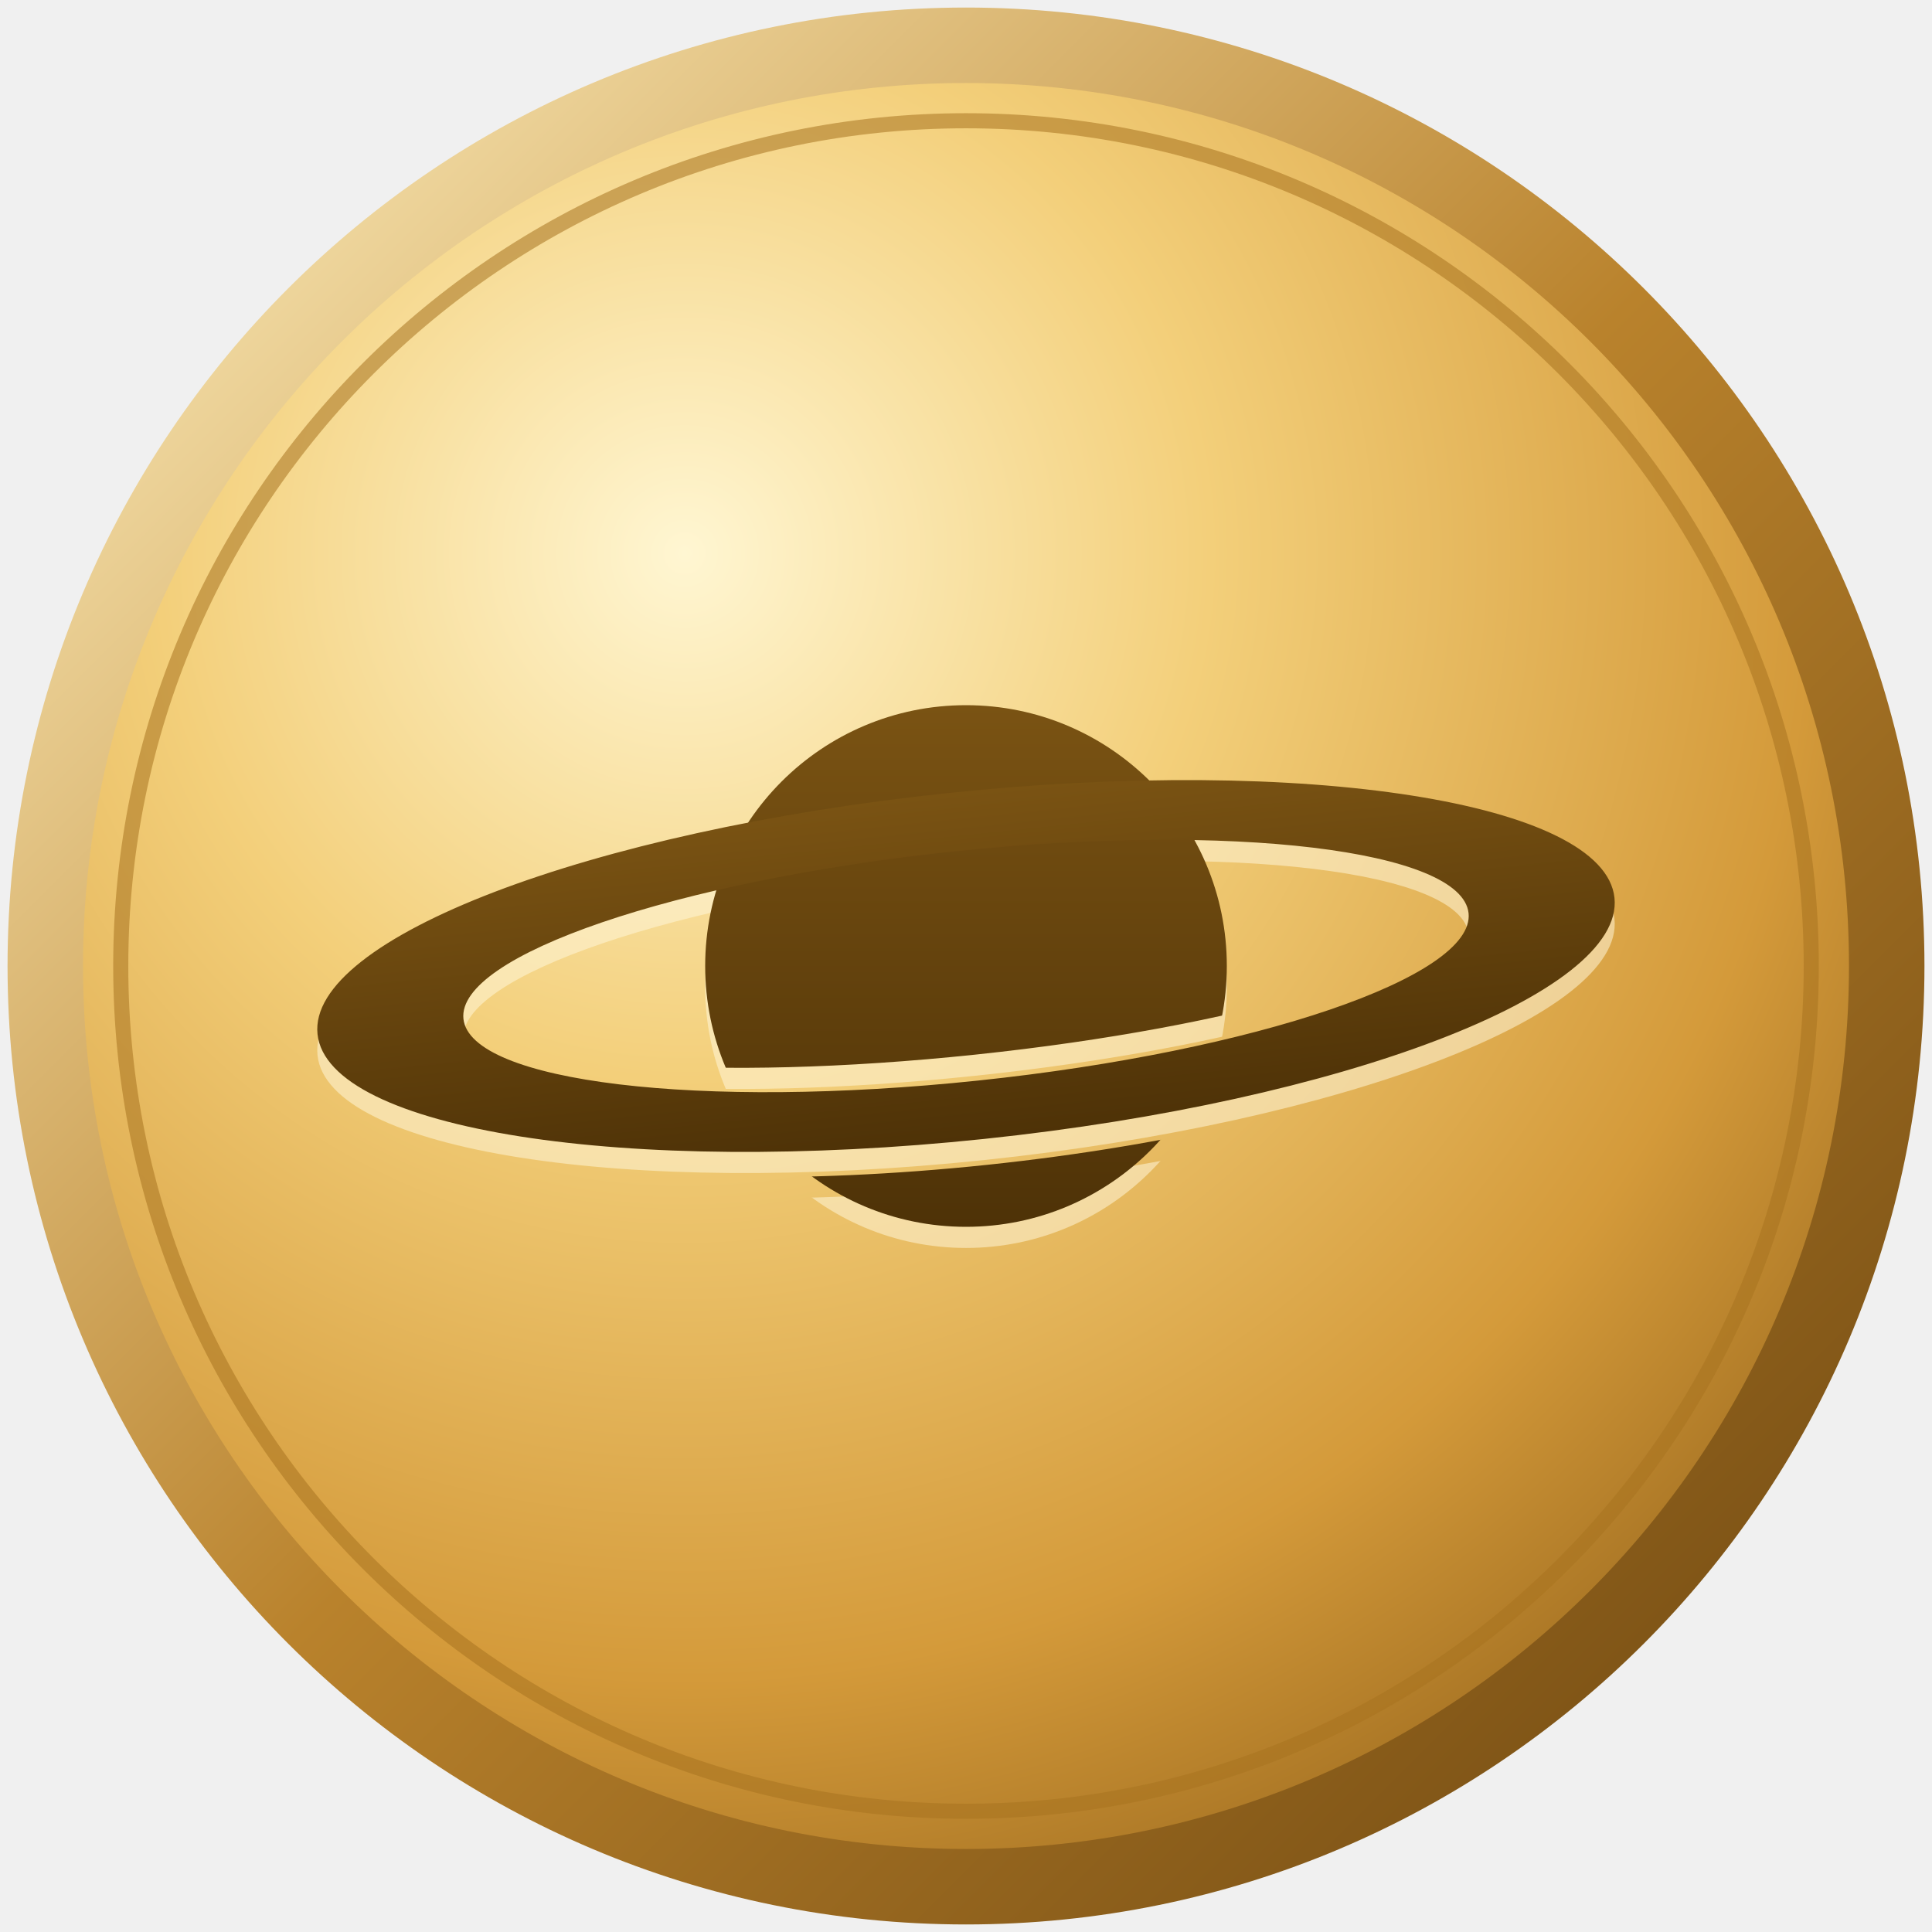
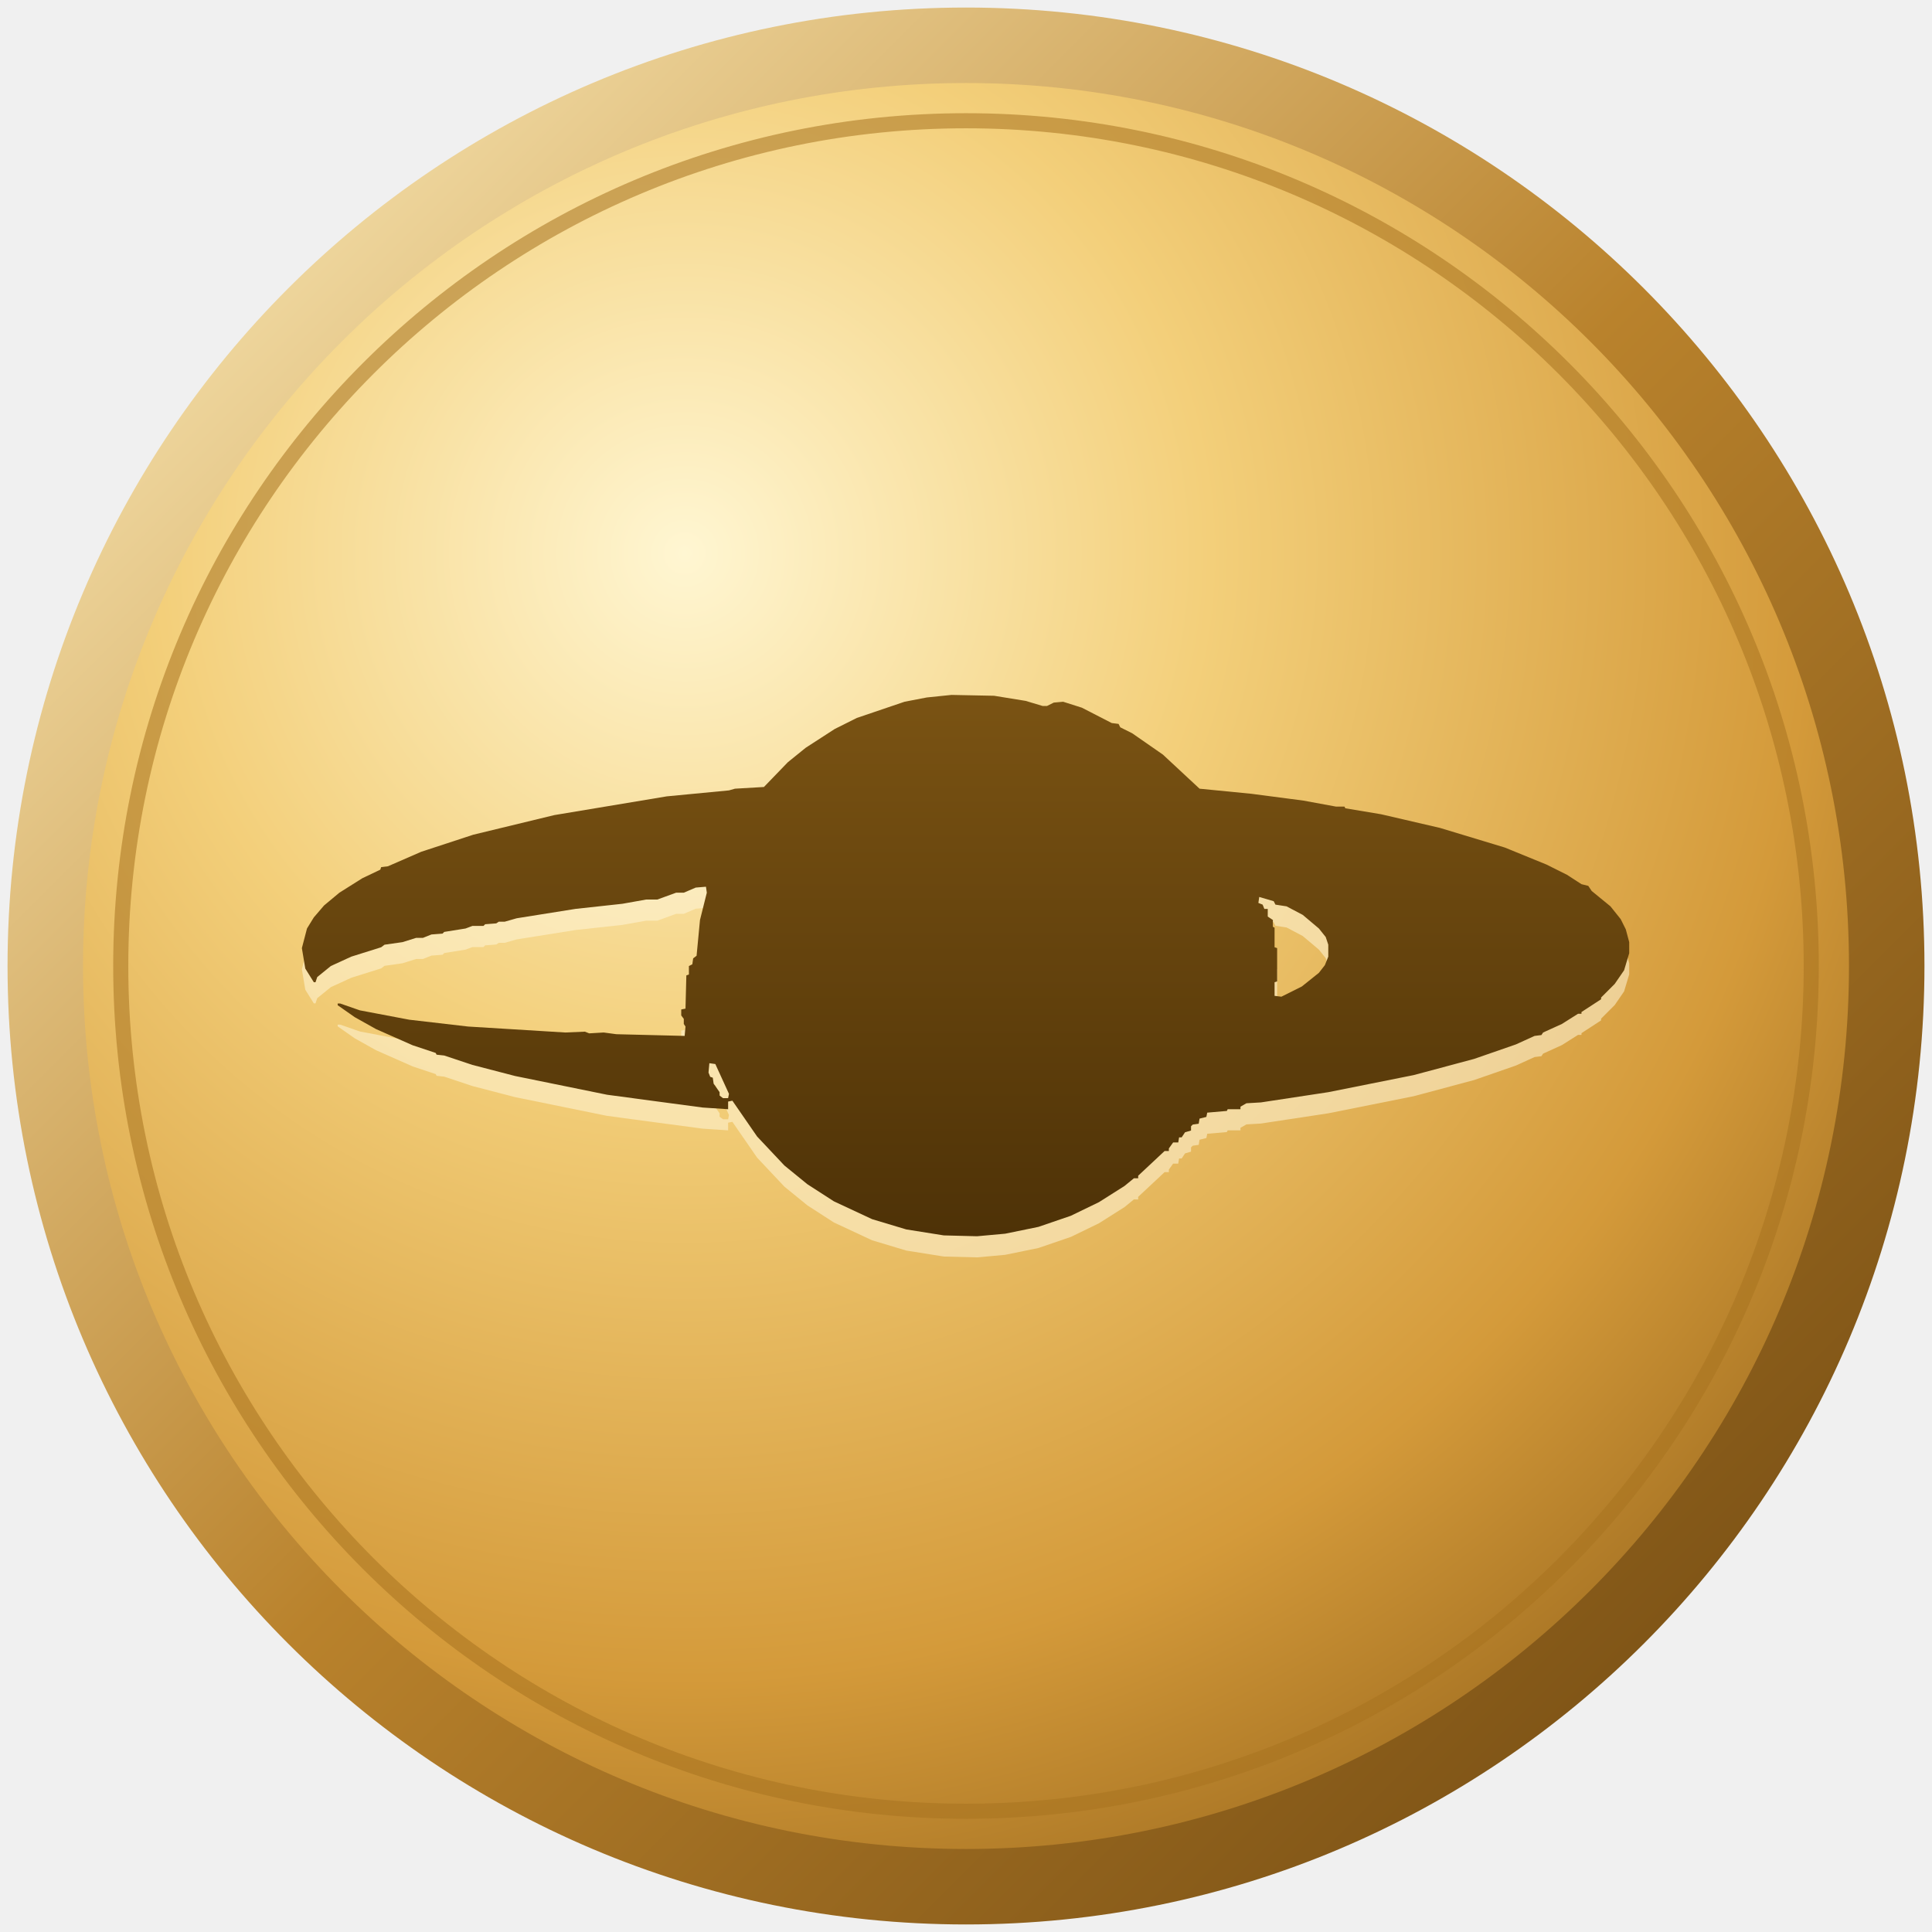
- <svg xmlns="http://www.w3.org/2000/svg" viewBox="-64 -64 128 128" role="img" aria-label="Saturn coin">
+ <svg xmlns="http://www.w3.org/2000/svg" viewBox="-64 -64 128 128" role="img" aria-label="Saturn">
  <defs>
    <radialGradient id="cg-face" cx="35%" cy="28%" r="80%">
      <stop offset="0" stop-color="#fff6d2" />
      <stop offset=".35" stop-color="#f3cf7a" />
      <stop offset=".75" stop-color="#d49a3a" />
      <stop offset="1" stop-color="#9c6a1e" />
    </radialGradient>
    <linearGradient id="cg-rim" x1="0" y1="0" x2="1" y2="1">
      <stop offset="0" stop-color="#fff0c0" />
      <stop offset=".5" stop-color="#b9822c" />
      <stop offset="1" stop-color="#6e4710" />
    </linearGradient>
    <linearGradient id="cg-ink" x1="0" y1="0" x2="0" y2="1">
      <stop offset="0" stop-color="#7a5313" />
      <stop offset="1" stop-color="#4e3207" />
    </linearGradient>
  </defs>
  <circle r="63" fill="url(#cg-face)" />
  <circle r="61" fill="none" stroke="url(#cg-rim)" stroke-width="5" />
  <circle r="56" fill="none" stroke="#a7731f" stroke-opacity=".55" stroke-width="1" />
-   <g transform="translate(0,1.4) scale(.72)" fill="#fff6d8" opacity=".55">
-     <defs>
-       <clipPath id="cg-f">
-         <rect x="-70" y="0" width="140" height="40" />
-       </clipPath>
-       <mask id="cg-g" maskUnits="userSpaceOnUse" x="-64" y="-34" width="128" height="68">
-         <rect x="-64" y="-34" width="128" height="68" fill="#fff" />
-         <g transform="rotate(-6)">
-           <path clip-path="url(#cg-f)" fill="#000" fill-rule="evenodd" d="M-62.4,0 a62.4,18.4 0 1,0 124.8,0 a62.4,18.4 0 1,0 -124.8,0 Z M-44.1,0 a44.1,8.2 0 1,0 88.2,0 a44.1,8.2 0 1,0 -88.2,0 Z" />
-         </g>
-       </mask>
-     </defs>
-     <circle r="24" mask="url(#cg-g)" />
-     <path transform="rotate(-6)" fill-rule="evenodd" d="M-60,0 a60,16 0 1,0 120,0 a60,16 0 1,0 -120,0 Z M-46.5,0 a46.5,10.6 0 1,0 93.0,0 a46.5,10.6 0 1,0 -93.0,0 Z" />
+   <g transform="translate(-44.00,-16.56) scale(0.05648)" fill="#fff6d8" opacity=".55">
+     <path fill-rule="evenodd" d="M0,297 L4,321 L14,337 L16,337 L18,331 L34,318 L58,307 L93,296 L97,293 L118,290 L134,285 L142,285 L152,281 L165,280 L167,278 L192,274 L200,271 L213,271 L215,269 L228,268 L231,266 L238,266 L252,262 L321,251 L376,245 L404,240 L417,240 L439,232 L448,232 L462,226 L474,225 L475,232 L467,264 L463,306 L459,309 L458,316 L454,318 L454,328 L451,329 L450,368 L445,369 L445,376 L448,380 L448,386 L450,389 L449,400 L369,398 L354,396 L337,397 L332,395 L309,396 L195,389 L126,381 L68,370 L45,362 L42,362 L42,364 L62,378 L87,392 L130,411 L157,420 L158,422 L167,423 L200,434 L250,447 L358,469 L470,484 L500,486 L500,477 L505,476 L534,518 L566,552 L593,574 L624,594 L669,615 L709,627 L753,634 L792,635 L825,632 L864,624 L902,611 L935,595 L965,576 L976,567 L981,567 L981,564 L1012,535 L1017,535 L1017,532 L1022,525 L1028,525 L1029,519 L1032,519 L1036,513 L1043,511 L1043,506 L1045,504 L1052,503 L1053,497 L1061,495 L1062,490 L1085,488 L1086,486 L1101,486 L1101,483 L1108,479 L1125,478 L1204,466 L1304,446 L1375,427 L1424,410 L1446,400 L1454,399 L1456,396 L1478,386 L1497,374 L1501,374 L1501,372 L1524,357 L1524,355 L1540,339 L1551,323 L1557,303 L1557,290 L1553,275 L1547,263 L1535,248 L1513,230 L1509,224 L1501,222 L1484,211 L1460,199 L1411,179 L1335,156 L1266,140 L1224,133 L1223,131 L1213,131 L1175,124 L1114,116 L1053,110 L1010,70 L974,45 L960,38 L958,34 L950,33 L915,15 L893,8 L882,9 L874,13 L869,13 L849,7 L812,1 L762,0 L733,3 L707,8 L651,27 L625,40 L591,62 L570,79 L542,108 L508,110 L501,112 L428,119 L296,141 L201,164 L140,184 L101,201 L93,202 L92,205 L71,215 L44,232 L26,247 L14,261 L6,274Z M478,432 L485,433 L501,468 L500,473 L494,473 L490,470 L490,466 L483,456 L482,449 L479,448 L477,443Z M1123,237 L1140,242 L1142,246 L1155,248 L1174,258 L1193,274 L1201,284 L1204,293 L1204,307 L1200,317 L1193,326 L1173,342 L1149,354 L1141,353 L1141,337 L1144,336 L1144,297 L1141,296 L1141,273 L1139,272 L1139,264 L1133,260 L1133,251 L1129,251 L1127,246 L1122,244Z" />
  </g>
-   <g transform="scale(.72)" fill="url(#cg-ink)">
-     <defs>
-       <clipPath id="cg-f">
-         <rect x="-70" y="0" width="140" height="40" />
-       </clipPath>
-       <mask id="cg-g" maskUnits="userSpaceOnUse" x="-64" y="-34" width="128" height="68">
-         <rect x="-64" y="-34" width="128" height="68" fill="#fff" />
-         <g transform="rotate(-6)">
-           <path clip-path="url(#cg-f)" fill="#000" fill-rule="evenodd" d="M-62.4,0 a62.4,18.4 0 1,0 124.8,0 a62.4,18.4 0 1,0 -124.8,0 Z M-44.1,0 a44.1,8.2 0 1,0 88.2,0 a44.1,8.2 0 1,0 -88.2,0 Z" />
-         </g>
-       </mask>
-     </defs>
-     <circle r="24" mask="url(#cg-g)" />
-     <path transform="rotate(-6)" fill-rule="evenodd" d="M-60,0 a60,16 0 1,0 120,0 a60,16 0 1,0 -120,0 Z M-46.5,0 a46.5,10.6 0 1,0 93.0,0 a46.5,10.6 0 1,0 -93.0,0 Z" />
+   <g transform="translate(-44.00,-17.96) scale(0.05648)" fill="url(#cg-ink)" opacity="1">
+     <path fill-rule="evenodd" d="M0,297 L4,321 L14,337 L16,337 L18,331 L34,318 L58,307 L93,296 L97,293 L118,290 L134,285 L142,285 L152,281 L165,280 L167,278 L192,274 L200,271 L213,271 L215,269 L228,268 L231,266 L238,266 L252,262 L321,251 L376,245 L404,240 L417,240 L439,232 L448,232 L462,226 L474,225 L475,232 L467,264 L463,306 L459,309 L458,316 L454,318 L454,328 L451,329 L450,368 L445,369 L445,376 L448,380 L448,386 L450,389 L449,400 L369,398 L354,396 L337,397 L332,395 L309,396 L195,389 L126,381 L68,370 L45,362 L42,362 L42,364 L62,378 L87,392 L130,411 L157,420 L158,422 L167,423 L200,434 L250,447 L358,469 L470,484 L500,486 L500,477 L505,476 L534,518 L566,552 L593,574 L624,594 L669,615 L709,627 L753,634 L792,635 L825,632 L864,624 L902,611 L935,595 L965,576 L976,567 L981,567 L981,564 L1012,535 L1017,535 L1017,532 L1022,525 L1028,525 L1029,519 L1032,519 L1036,513 L1043,511 L1043,506 L1045,504 L1052,503 L1053,497 L1061,495 L1062,490 L1085,488 L1086,486 L1101,486 L1101,483 L1108,479 L1125,478 L1204,466 L1304,446 L1375,427 L1424,410 L1446,400 L1454,399 L1456,396 L1478,386 L1497,374 L1501,374 L1501,372 L1524,357 L1524,355 L1540,339 L1551,323 L1557,303 L1557,290 L1553,275 L1547,263 L1535,248 L1513,230 L1509,224 L1501,222 L1484,211 L1460,199 L1411,179 L1335,156 L1266,140 L1224,133 L1223,131 L1213,131 L1175,124 L1114,116 L1053,110 L1010,70 L974,45 L960,38 L958,34 L950,33 L915,15 L893,8 L882,9 L874,13 L869,13 L849,7 L812,1 L762,0 L733,3 L707,8 L651,27 L625,40 L591,62 L570,79 L542,108 L508,110 L501,112 L428,119 L296,141 L201,164 L140,184 L101,201 L93,202 L92,205 L71,215 L44,232 L26,247 L14,261 L6,274Z M478,432 L485,433 L501,468 L500,473 L494,473 L490,470 L490,466 L483,456 L482,449 L479,448 L477,443Z M1123,237 L1140,242 L1142,246 L1155,248 L1174,258 L1193,274 L1201,284 L1204,293 L1204,307 L1200,317 L1193,326 L1173,342 L1149,354 L1141,353 L1141,337 L1144,336 L1144,297 L1141,296 L1141,273 L1139,272 L1139,264 L1133,260 L1133,251 L1129,251 L1127,246 L1122,244Z" />
  </g>
</svg>
